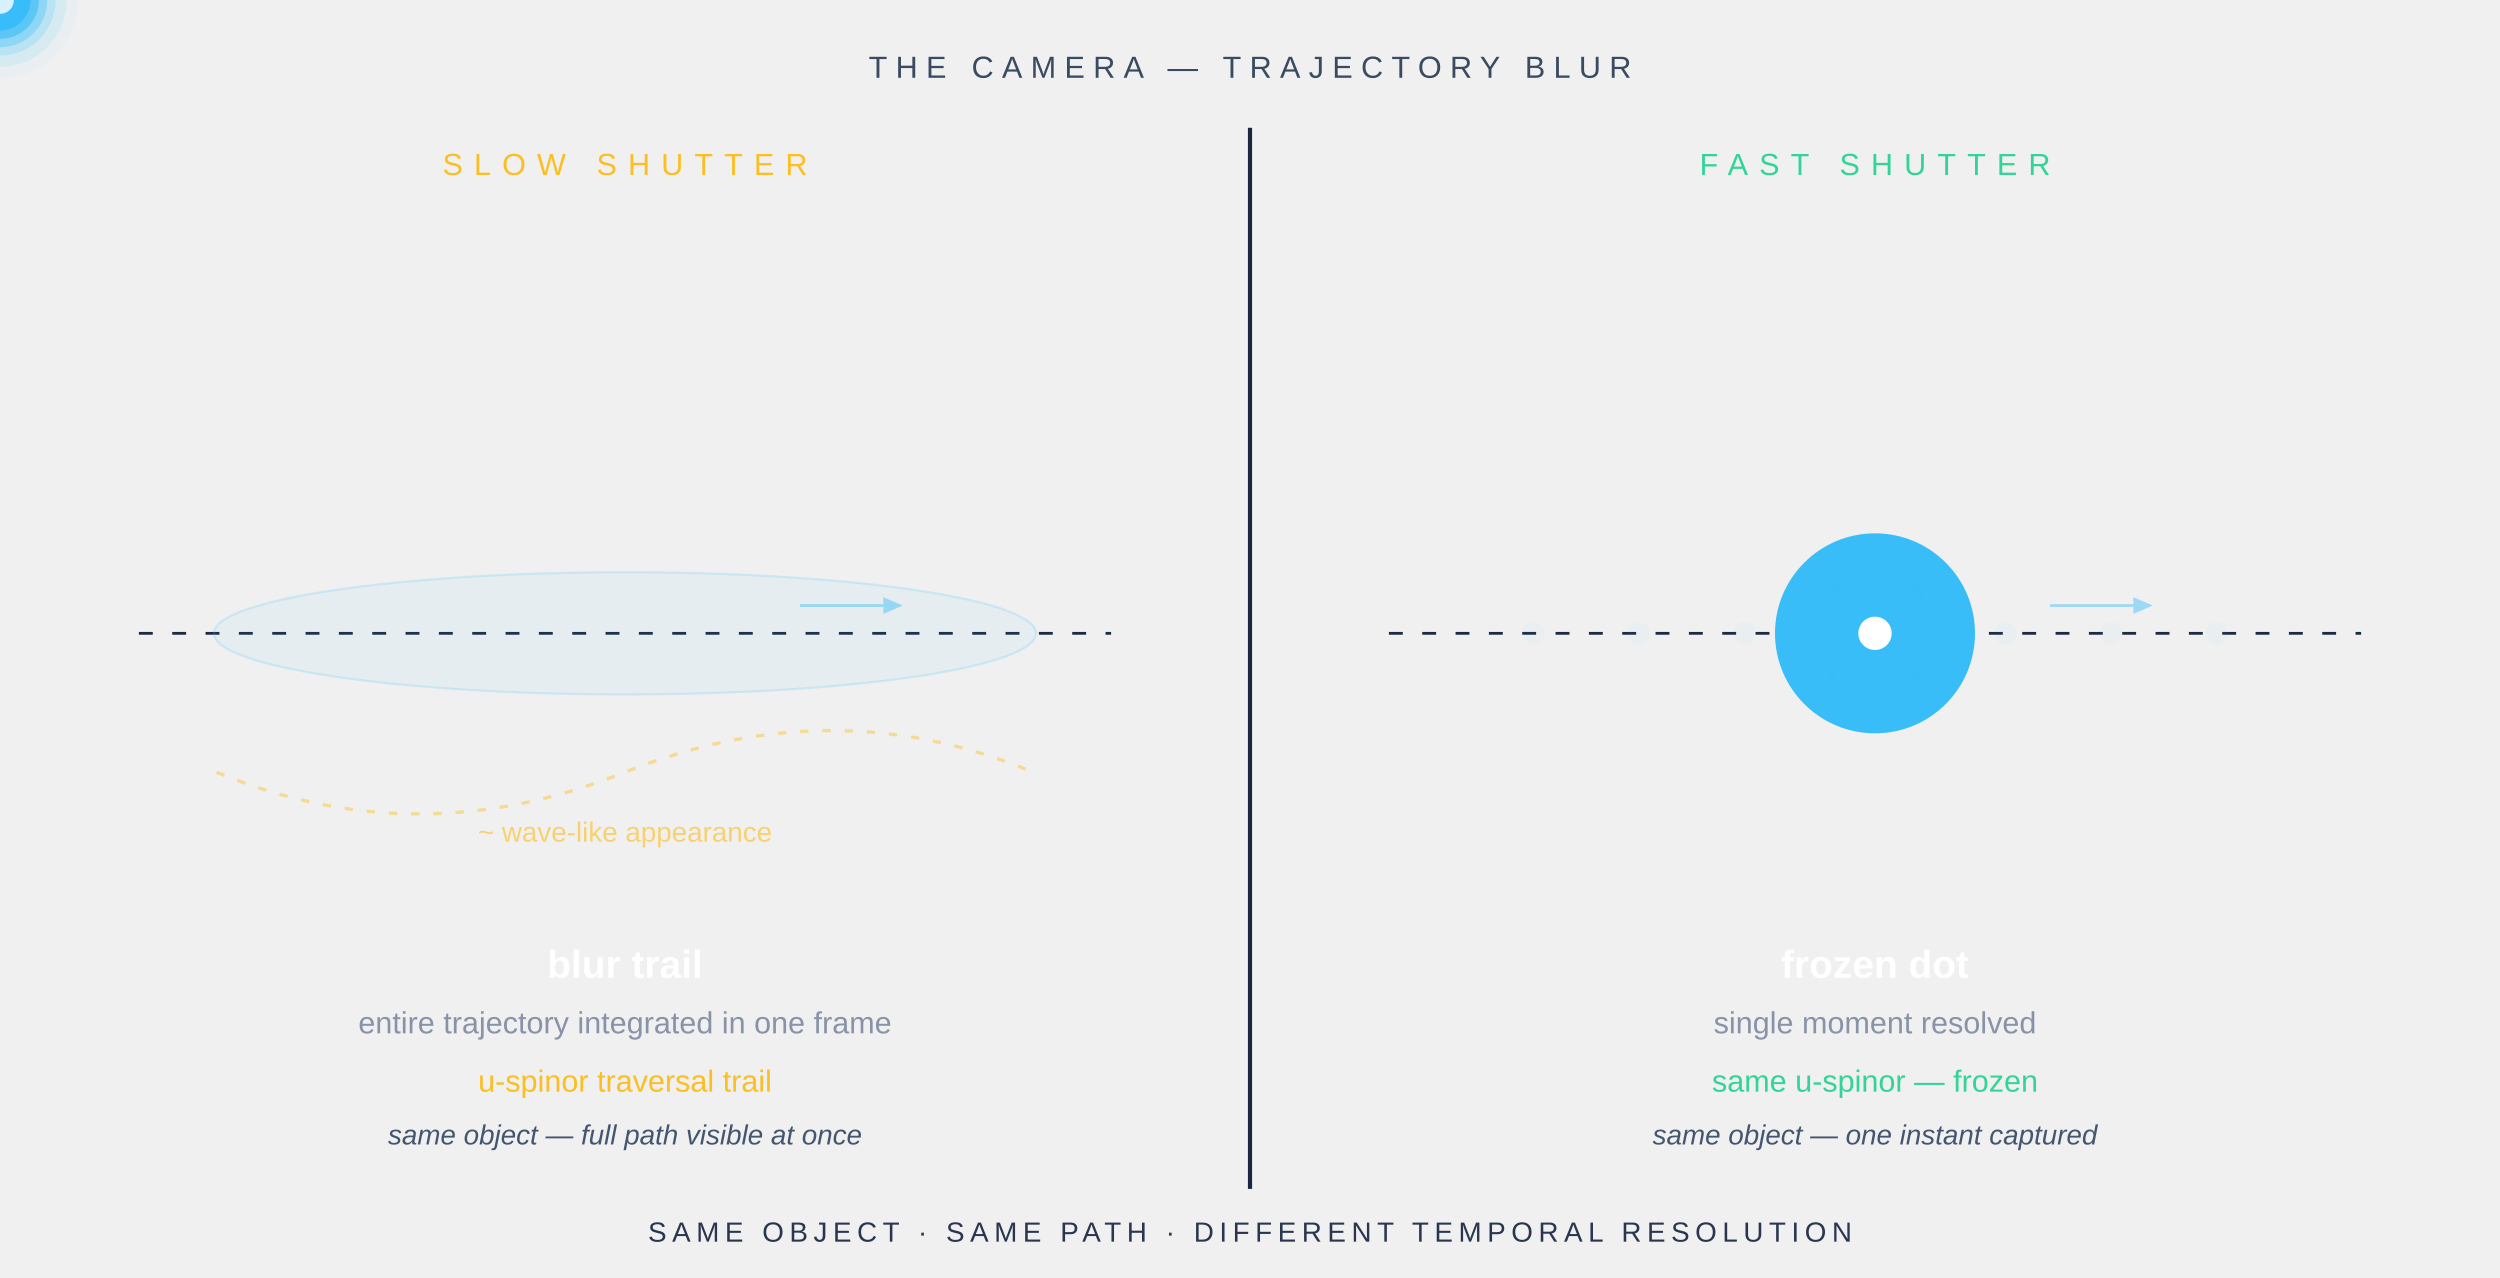
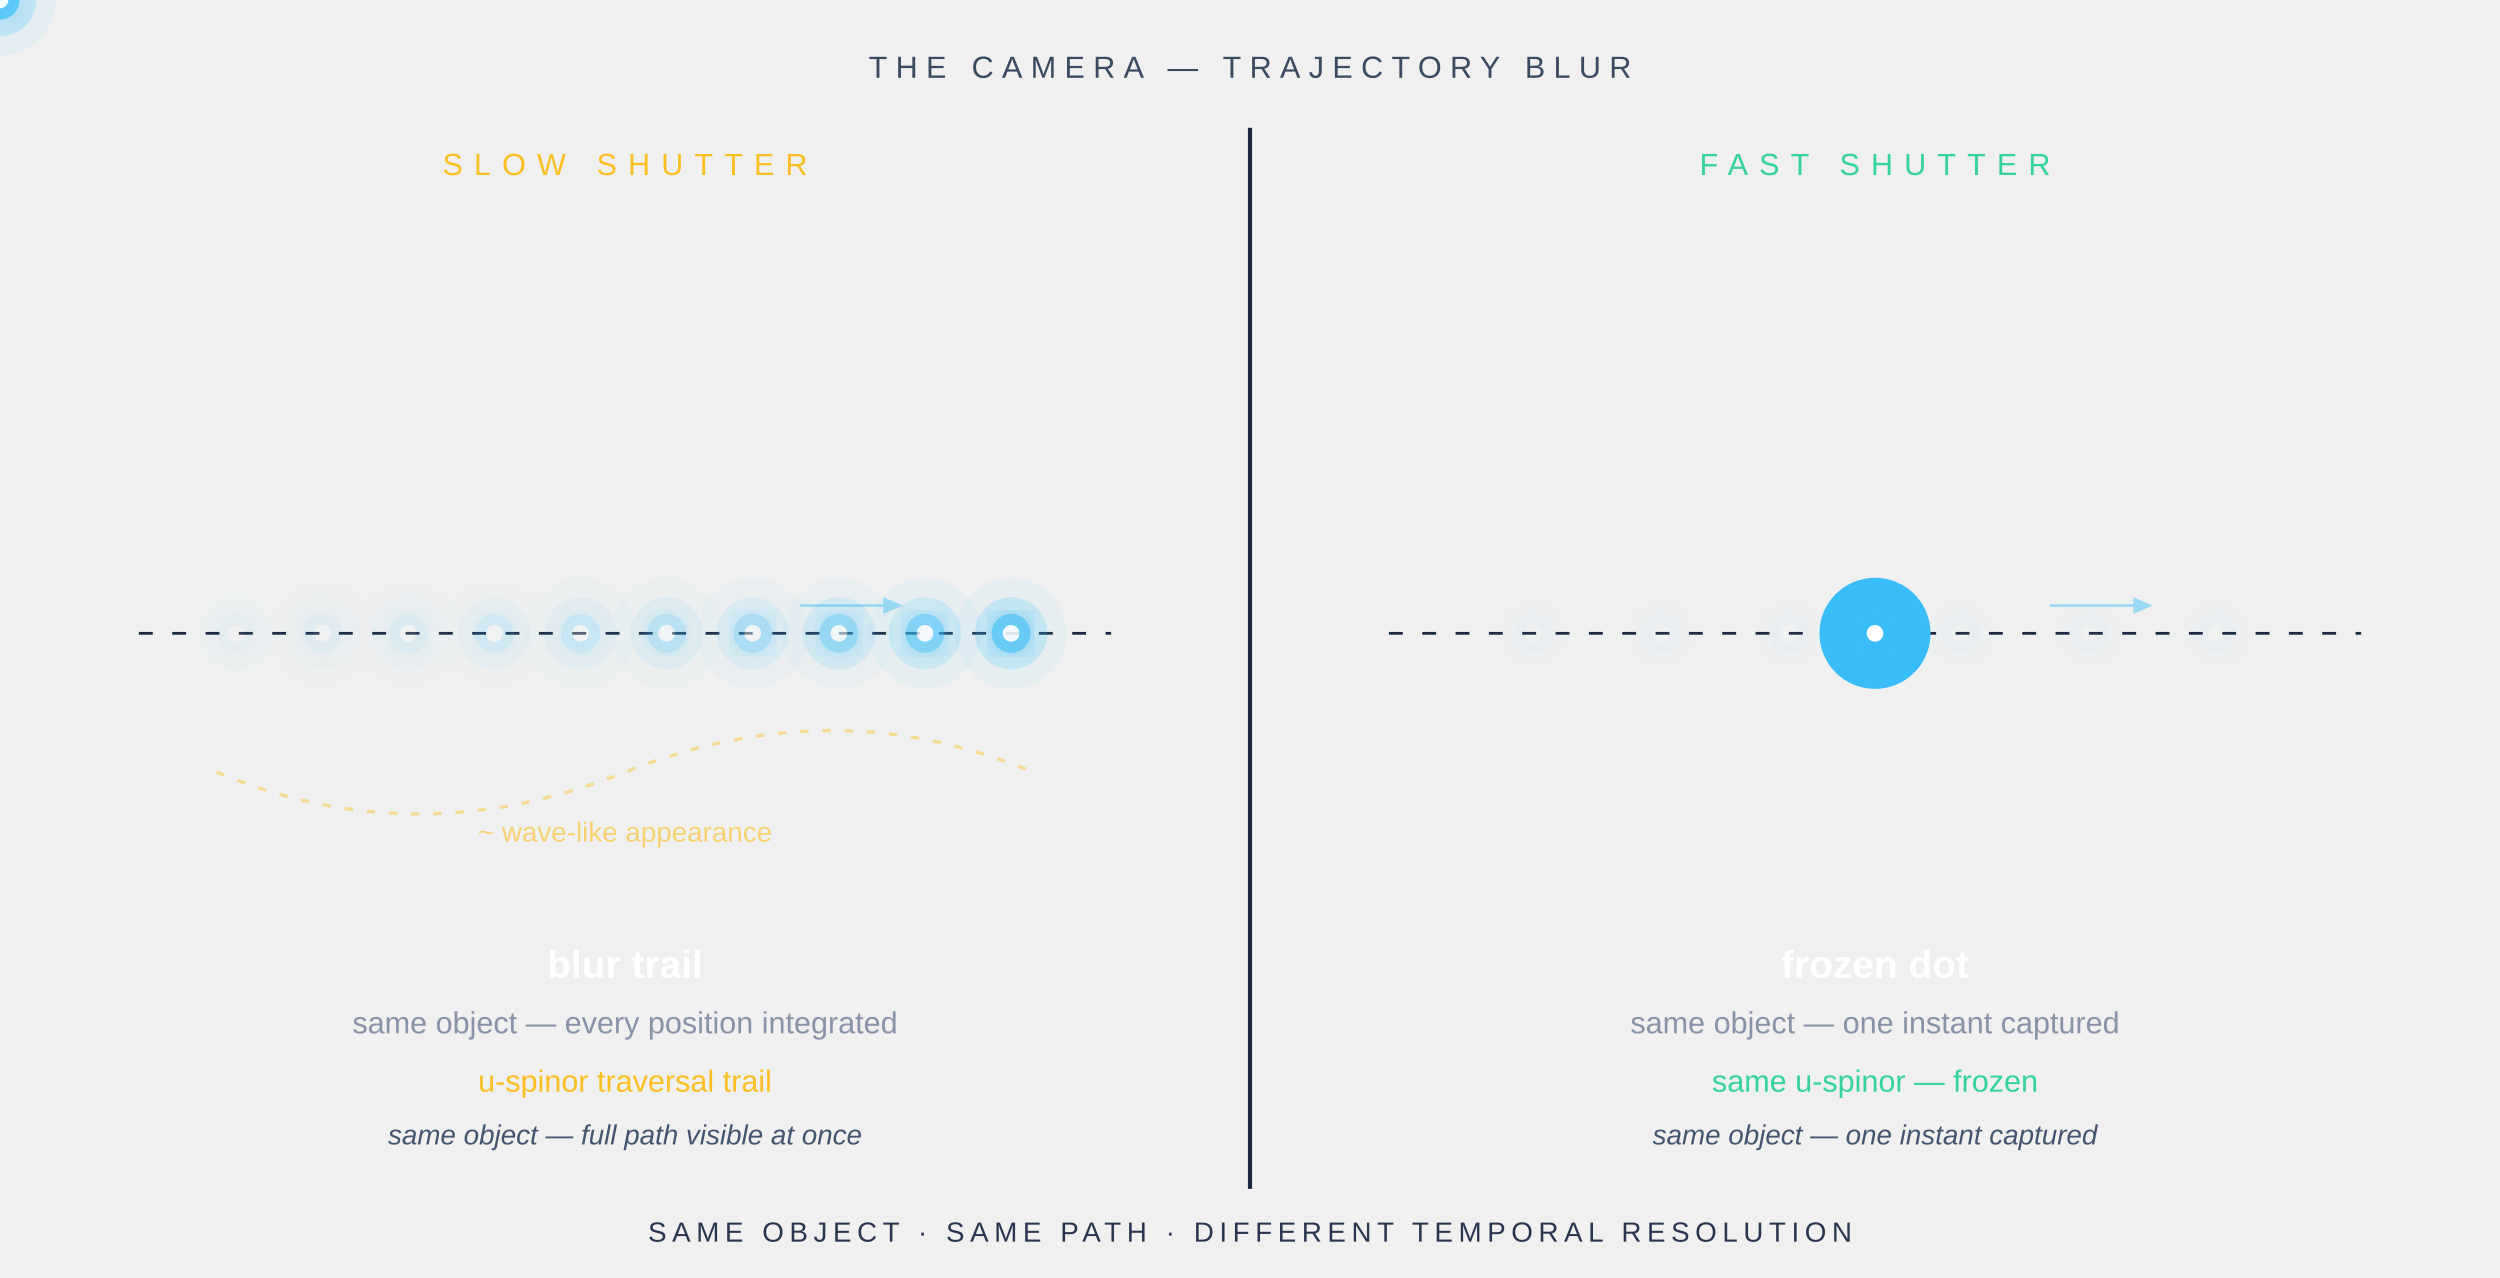
<svg xmlns="http://www.w3.org/2000/svg" viewBox="0 0 900 460" style="background:#0a0f1e">
  <defs>
    <filter id="ca-glow">
      <feGaussianBlur stdDeviation="5" result="b" />
      <feMerge>
        <feMergeNode in="b" />
        <feMergeNode in="SourceGraphic" />
      </feMerge>
    </filter>
+     <g id="obj">
+       <circle r="20" fill="#38bdf8" opacity="0.07" />
+       <circle r="13" fill="#38bdf8" opacity="0.22" />
+       <circle r="7" fill="#38bdf8" opacity="0.75" filter="url(#ca-glow)" />
+       <circle r="3" fill="#ffffff" opacity="0.92" />
+     </g>
    <path id="cam-path" d="M 85,228 L 365,228" />
  </defs>
  <text x="450" y="28" text-anchor="middle" font-family="Arial" font-size="11" fill="#3a4a60" letter-spacing="3">THE CAMERA — TRAJECTORY BLUR</text>
  <line x1="450" y1="46" x2="450" y2="428" stroke="#1a2540" stroke-width="1.5" />
  <text x="225" y="63" text-anchor="middle" font-family="Arial" font-size="11" fill="#fbbf24" letter-spacing="4">SLOW SHUTTER</text>
  <line x1="50" y1="228" x2="400" y2="228" stroke="#1c2a42" stroke-width="1" stroke-dasharray="5,7" />
-   <ellipse cx="225" cy="228" rx="148" ry="22" fill="#38bdf8" opacity="0.06" />
-   <ellipse cx="225" cy="228" rx="148" ry="22" fill="none" stroke="#38bdf8" stroke-width="0.8" opacity="0.18" />
-   <circle r="28" fill="#38bdf8" opacity="0.05">
-     <animateMotion dur="1.5s" begin="-0.50s" repeatCount="indefinite">
-       <mpath href="#cam-path" />
-     </animateMotion>
-   </circle>
-   <circle r="24" fill="#38bdf8" opacity="0.10">
-     <animateMotion dur="1.5s" begin="-0.35s" repeatCount="indefinite">
-       <mpath href="#cam-path" />
-     </animateMotion>
-   </circle>
-   <circle r="20" fill="#38bdf8" opacity="0.18">
-     <animateMotion dur="1.5s" begin="-0.22s" repeatCount="indefinite">
-       <mpath href="#cam-path" />
-     </animateMotion>
-   </circle>
-   <circle r="17" fill="#38bdf8" opacity="0.33">
-     <animateMotion dur="1.5s" begin="-0.12s" repeatCount="indefinite">
-       <mpath href="#cam-path" />
-     </animateMotion>
-   </circle>
-   <circle r="14" fill="#38bdf8" opacity="0.60">
-     <animateMotion dur="1.5s" begin="-0.05s" repeatCount="indefinite">
-       <mpath href="#cam-path" />
-     </animateMotion>
-   </circle>
-   <circle r="11" fill="#38bdf8" opacity="0.95">
+   <use href="#obj" transform="translate(85,228)" opacity="0.08" />
+   <use href="#obj" transform="translate(116,228)" opacity="0.11" />
+   <use href="#obj" transform="translate(147,228)" opacity="0.15" />
+   <use href="#obj" transform="translate(178,228)" opacity="0.20" />
+   <use href="#obj" transform="translate(209,228)" opacity="0.27" />
+   <use href="#obj" transform="translate(240,228)" opacity="0.36" />
+   <use href="#obj" transform="translate(271,228)" opacity="0.47" />
+   <use href="#obj" transform="translate(302,228)" opacity="0.60" />
+   <use href="#obj" transform="translate(333,228)" opacity="0.74" />
+   <use href="#obj" transform="translate(364,228)" opacity="0.90" />
+   <g>
    <animateMotion dur="1.5s" repeatCount="indefinite">
      <mpath href="#cam-path" />
    </animateMotion>
-   </circle>
-   <circle r="5" fill="#ffffff" opacity="0.80">
-     <animateMotion dur="1.5s" repeatCount="indefinite">
-       <mpath href="#cam-path" />
-     </animateMotion>
-   </circle>
+     <circle r="20" fill="#38bdf8" opacity="0.07" />
+     <circle r="13" fill="#38bdf8" opacity="0.22" />
+     <circle r="7" fill="#38bdf8" opacity="0.75" filter="url(#ca-glow)" />
+     <circle r="3" fill="#ffffff" opacity="0.92" />
+   </g>
  <path d="M 78 278 Q 150 308 225 278 Q 300 248 372 278" fill="none" stroke="#fbbf24" stroke-width="1.2" stroke-dasharray="3,5" opacity="0.45" />
  <text x="225" y="303" text-anchor="middle" font-family="Arial" font-size="10" fill="#fbbf24" opacity="0.62">~ wave-like appearance</text>
  <line x1="288" y1="218" x2="318" y2="218" stroke="#38bdf8" stroke-width="1" opacity="0.45" />
  <polygon points="318,215 325,218 318,221" fill="#38bdf8" opacity="0.45" />
  <text x="225" y="352" text-anchor="middle" font-family="Arial" font-size="14" fill="#ffffff" font-weight="bold">blur trail</text>
-   <text x="225" y="372" text-anchor="middle" font-family="Arial" font-size="11" fill="#8892a8">entire trajectory integrated in one frame</text>
+   <text x="225" y="372" text-anchor="middle" font-family="Arial" font-size="11" fill="#8892a8">same object — every position integrated</text>
  <text x="225" y="393" text-anchor="middle" font-family="Arial" font-size="11" fill="#fbbf24">u-spinor traversal trail</text>
  <text x="225" y="412" text-anchor="middle" font-family="Arial" font-size="10" fill="#445570" font-style="italic">same object — full path visible at once</text>
  <text x="675" y="63" text-anchor="middle" font-family="Arial" font-size="11" fill="#34d399" letter-spacing="4">FAST SHUTTER</text>
  <line x1="500" y1="228" x2="850" y2="228" stroke="#1c2a42" stroke-width="1" stroke-dasharray="5,7" />
-   <circle cx="552" cy="228" r="4" fill="#38bdf8" opacity="0.04" />
-   <circle cx="590" cy="228" r="4" fill="#38bdf8" opacity="0.04" />
-   <circle cx="628" cy="228" r="4" fill="#38bdf8" opacity="0.04" />
-   <circle cx="722" cy="228" r="4" fill="#38bdf8" opacity="0.04" />
-   <circle cx="760" cy="228" r="4" fill="#38bdf8" opacity="0.04" />
-   <circle cx="798" cy="228" r="4" fill="#38bdf8" opacity="0.04" />
-   <circle cx="675" cy="228" r="36" fill="#38bdf8">
-     <animate attributeName="opacity" values="0.03;0.11;0.03" dur="1.5s" repeatCount="indefinite" />
-   </circle>
-   <circle cx="675" cy="228" r="24" fill="#38bdf8">
-     <animate attributeName="opacity" values="0.07;0.24;0.07" dur="1.5s" repeatCount="indefinite" />
-   </circle>
-   <circle cx="675" cy="228" r="14" fill="#38bdf8" filter="url(#ca-glow)">
-     <animate attributeName="opacity" values="0.45;0.88;0.45;0.45;0.45" keyTimes="0;0.08;0.18;0.5;1" dur="1.5s" repeatCount="indefinite" />
-   </circle>
-   <circle cx="675" cy="228" r="6" fill="#ffffff">
-     <animate attributeName="opacity" values="0.70;1;0.70;0.70;0.70" keyTimes="0;0.08;0.18;0.5;1" dur="1.5s" repeatCount="indefinite" />
-   </circle>
+   <use href="#obj" transform="translate(552,228)" opacity="0.04" />
+   <use href="#obj" transform="translate(598,228)" opacity="0.04" />
+   <use href="#obj" transform="translate(644,228)" opacity="0.04" />
+   <use href="#obj" transform="translate(706,228)" opacity="0.04" />
+   <use href="#obj" transform="translate(752,228)" opacity="0.04" />
+   <use href="#obj" transform="translate(798,228)" opacity="0.04" />
+   <g transform="translate(675,228)">
+     <circle r="20" fill="#38bdf8">
+       <animate attributeName="opacity" values="0.04;0.12;0.04" dur="1.5s" repeatCount="indefinite" />
+     </circle>
+     <circle r="13" fill="#38bdf8">
+       <animate attributeName="opacity" values="0.12;0.36;0.12" dur="1.5s" repeatCount="indefinite" />
+     </circle>
+     <circle r="7" fill="#38bdf8" filter="url(#ca-glow)">
+       <animate attributeName="opacity" values="0.55;0.90;0.55;0.55;0.55" keyTimes="0;0.08;0.18;0.5;1" dur="1.5s" repeatCount="indefinite" />
+     </circle>
+     <circle r="3" fill="#ffffff">
+       <animate attributeName="opacity" values="0.75;1;0.75;0.75;0.75" keyTimes="0;0.08;0.18;0.5;1" dur="1.5s" repeatCount="indefinite" />
+     </circle>
+   </g>
  <line x1="738" y1="218" x2="768" y2="218" stroke="#38bdf8" stroke-width="1" opacity="0.45" />
  <polygon points="768,215 775,218 768,221" fill="#38bdf8" opacity="0.45" />
  <text x="675" y="352" text-anchor="middle" font-family="Arial" font-size="14" fill="#ffffff" font-weight="bold">frozen dot</text>
-   <text x="675" y="372" text-anchor="middle" font-family="Arial" font-size="11" fill="#8892a8">single moment resolved</text>
+   <text x="675" y="372" text-anchor="middle" font-family="Arial" font-size="11" fill="#8892a8">same object — one instant captured</text>
  <text x="675" y="393" text-anchor="middle" font-family="Arial" font-size="11" fill="#34d399">same u-spinor — frozen</text>
  <text x="675" y="412" text-anchor="middle" font-family="Arial" font-size="10" fill="#445570" font-style="italic">same object — one instant captured</text>
  <text x="450" y="447" text-anchor="middle" font-family="Arial" font-size="10" fill="#2a3550" letter-spacing="2">SAME OBJECT · SAME PATH · DIFFERENT TEMPORAL RESOLUTION</text>
</svg>
